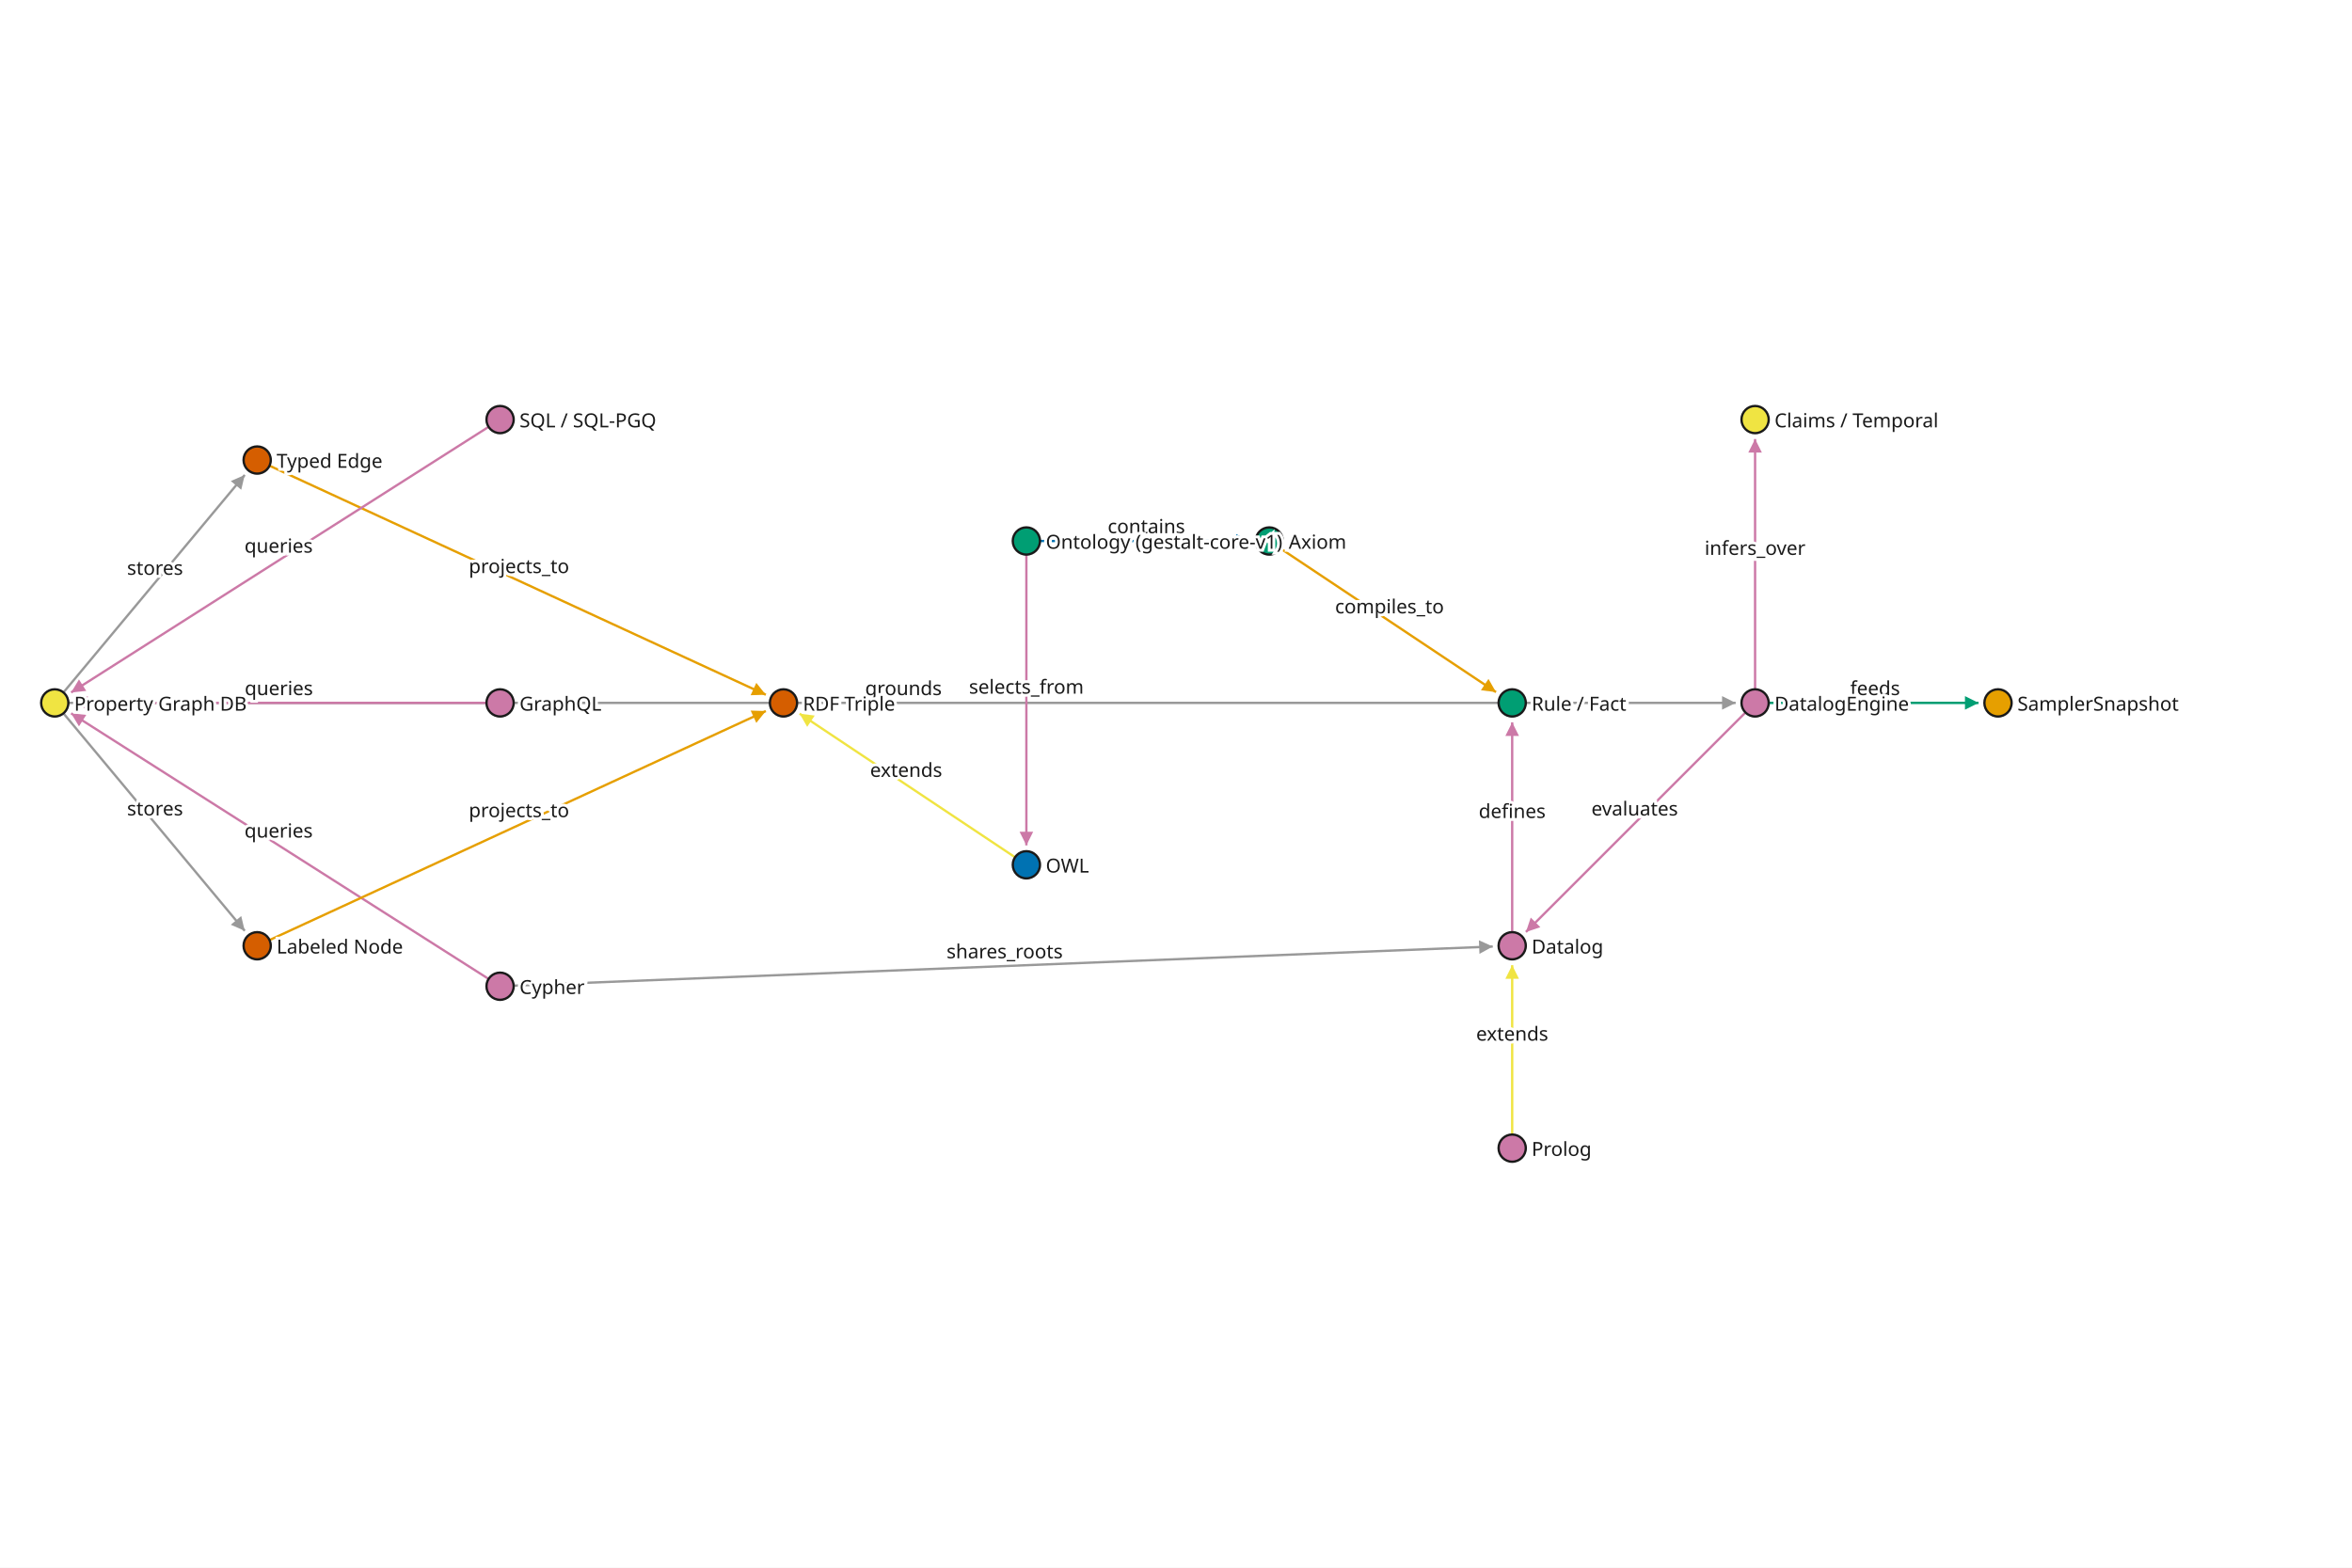
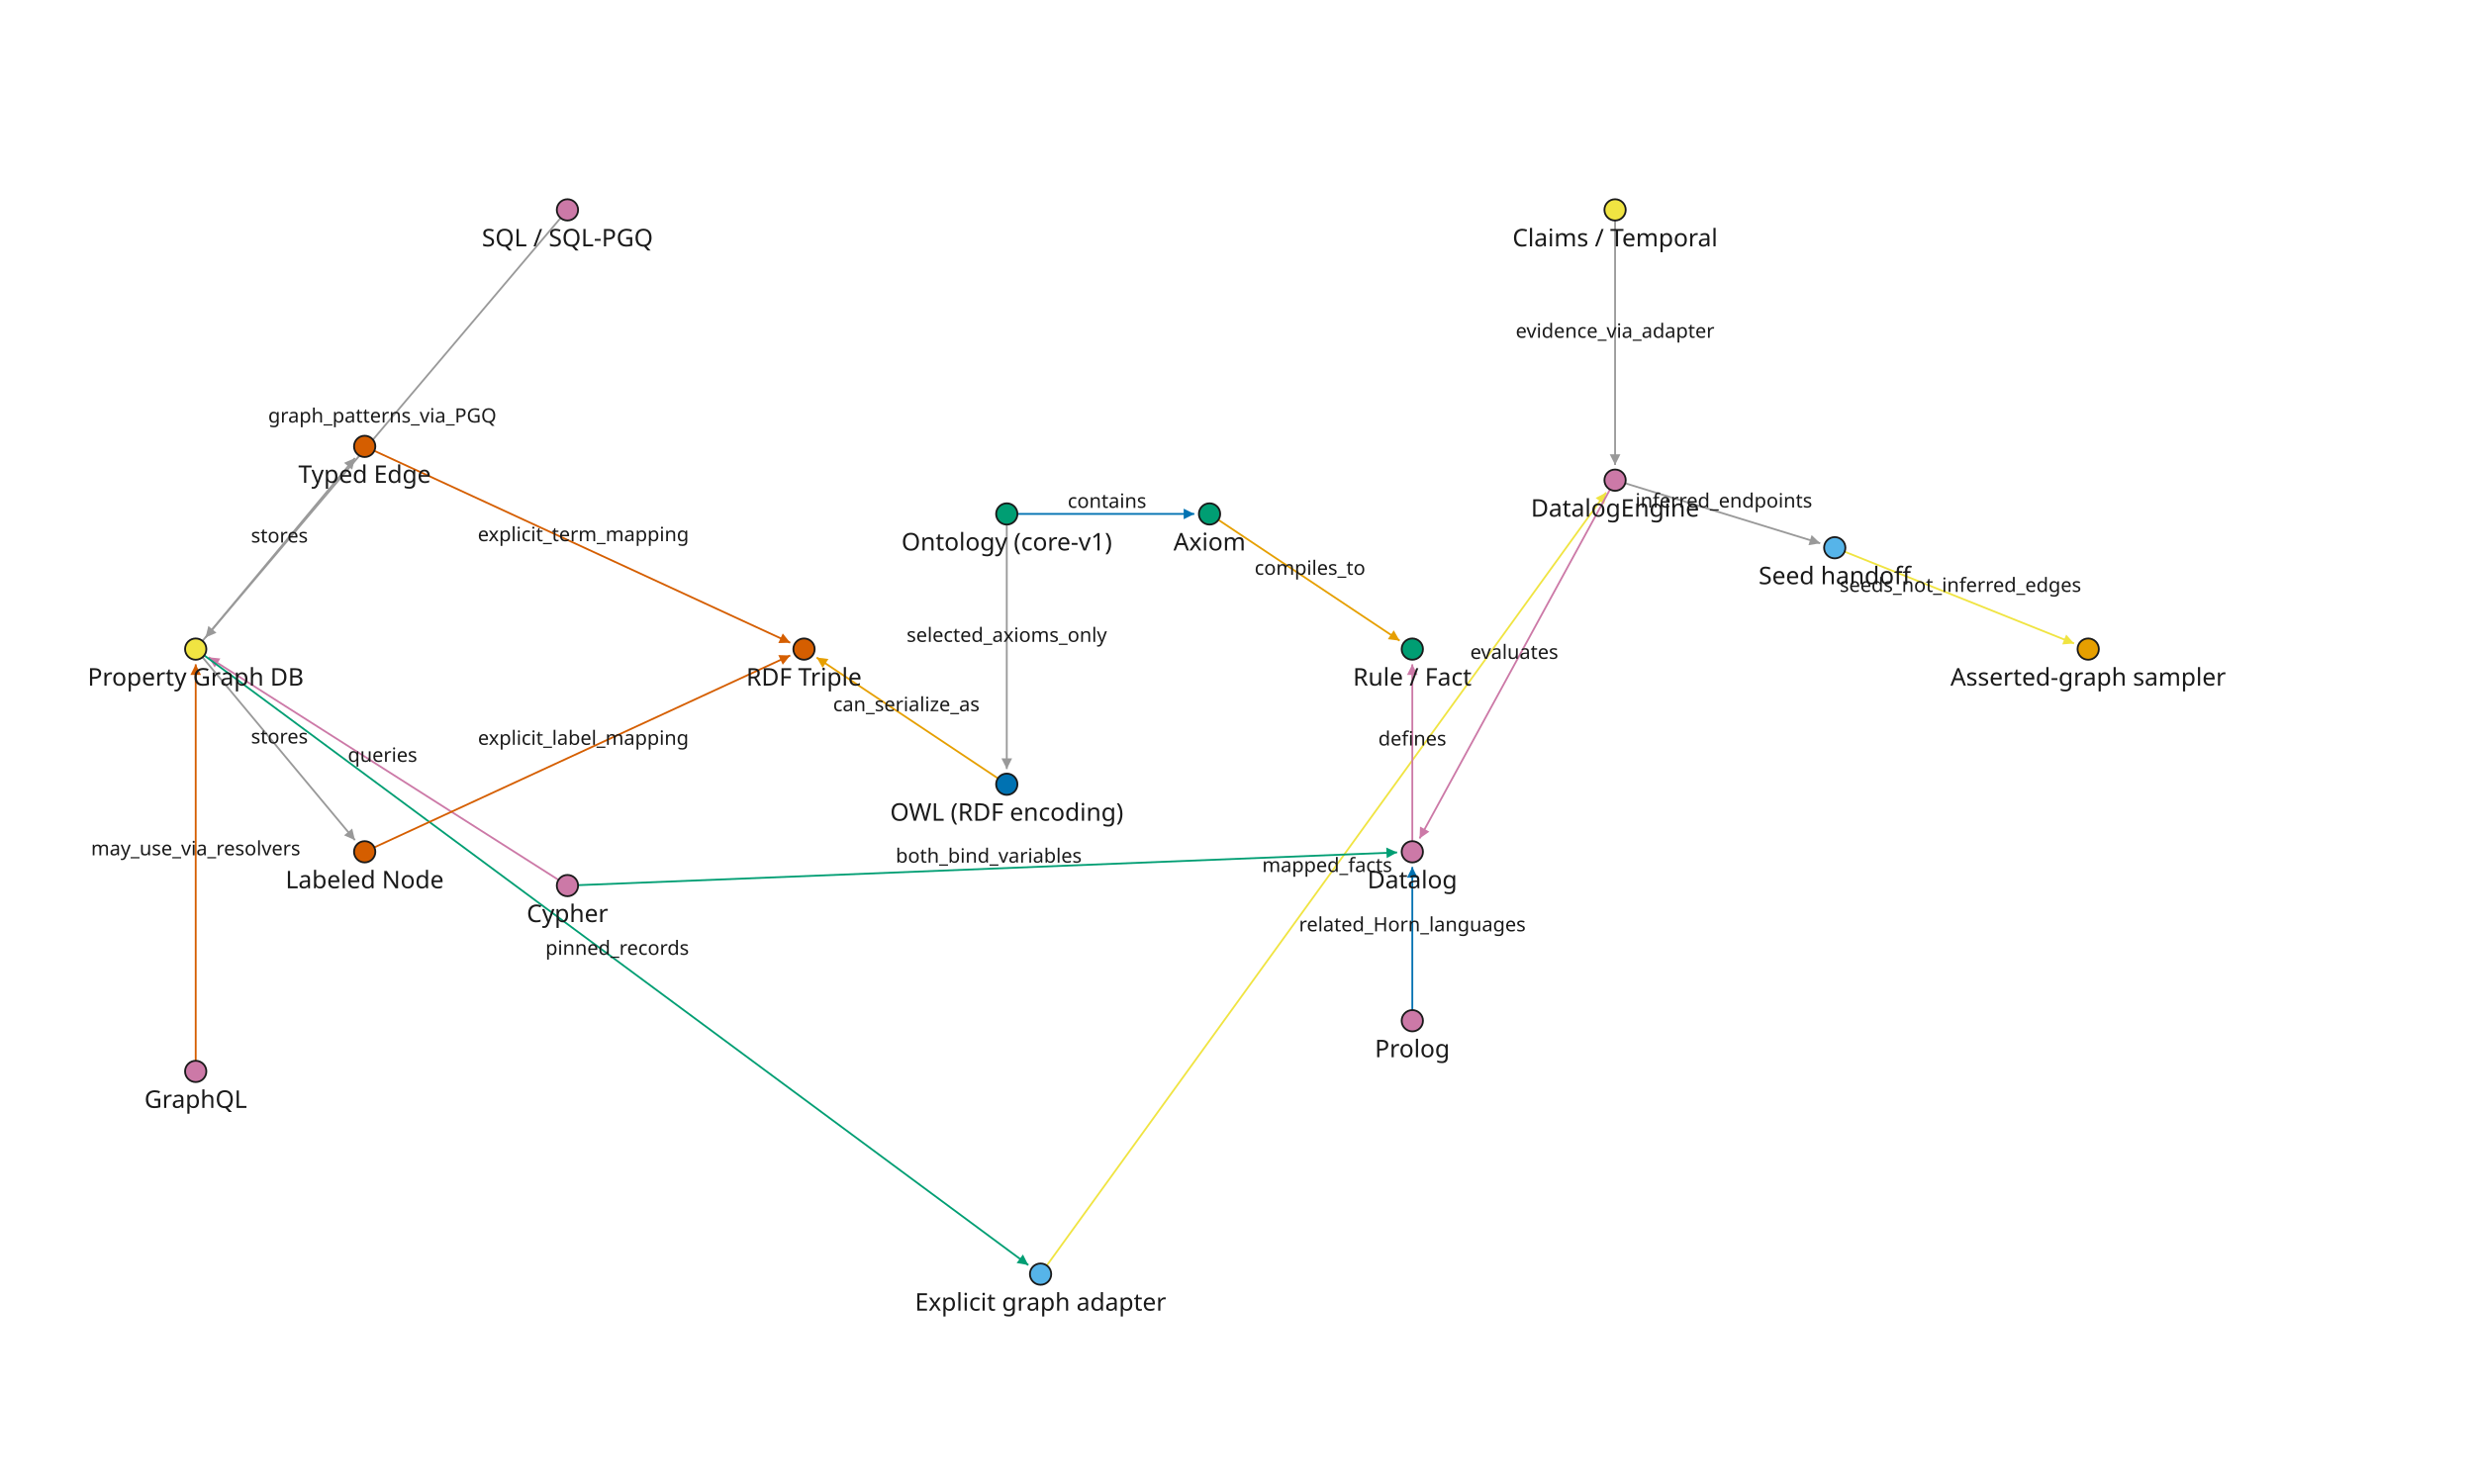
- <svg xmlns="http://www.w3.org/2000/svg" width="1200" height="800" viewBox="0 0 1200 800" role="img" aria-label="Onto-tutorial landscape — stage 3">
+ <svg xmlns="http://www.w3.org/2000/svg" width="1500" height="900" viewBox="0 0 1500 900" role="img" aria-label="Onto-tutorial landscape — stage 3">
  <rect width="100%" height="100%" fill="#ffffff" />
  <defs>
    <marker id="arrow-0" viewBox="0 -5 10 10" refX="10" markerWidth="7" markerHeight="7" orient="auto" markerUnits="userSpaceOnUse">
      <path d="M0,-5L10,0L0,5" fill="#0072B2" />
    </marker>
    <marker id="arrow-1" viewBox="0 -5 10 10" refX="10" markerWidth="7" markerHeight="7" orient="auto" markerUnits="userSpaceOnUse">
      <path d="M0,-5L10,0L0,5" fill="#E69F00" />
    </marker>
    <marker id="arrow-2" viewBox="0 -5 10 10" refX="10" markerWidth="7" markerHeight="7" orient="auto" markerUnits="userSpaceOnUse">
      <path d="M0,-5L10,0L0,5" fill="#009E73" />
    </marker>
    <marker id="arrow-3" viewBox="0 -5 10 10" refX="10" markerWidth="7" markerHeight="7" orient="auto" markerUnits="userSpaceOnUse">
      <path d="M0,-5L10,0L0,5" fill="#CC79A7" />
    </marker>
    <marker id="arrow-4" viewBox="0 -5 10 10" refX="10" markerWidth="7" markerHeight="7" orient="auto" markerUnits="userSpaceOnUse">
      <path d="M0,-5L10,0L0,5" fill="#56B4E9" />
    </marker>
    <marker id="arrow-5" viewBox="0 -5 10 10" refX="10" markerWidth="7" markerHeight="7" orient="auto" markerUnits="userSpaceOnUse">
      <path d="M0,-5L10,0L0,5" fill="#D55E00" />
    </marker>
    <marker id="arrow-6" viewBox="0 -5 10 10" refX="10" markerWidth="7" markerHeight="7" orient="auto" markerUnits="userSpaceOnUse">
      <path d="M0,-5L10,0L0,5" fill="#F0E442" />
    </marker>
    <marker id="arrow-7" viewBox="0 -5 10 10" refX="10" markerWidth="7" markerHeight="7" orient="auto" markerUnits="userSpaceOnUse">
      <path d="M0,-5L10,0L0,5" fill="#999999" />
    </marker>
  </defs>
-   <g transform="translate(-71.21368 3.418803) scale(0.991453)">
-     <path d="M 730.824 278.883 Q 787.5 316.667 841.679 352.786" fill="none" stroke="#E69F00" stroke-width="1.2" marker-end="url(#arrow-1)" />
-     <path d="M 336.161 503.887 Q 589.583 493.75 840.008 483.733" fill="none" stroke="#999999" stroke-width="1.2" marker-end="url(#arrow-7)" />
-     <path d="M 323.261 500.409 Q 214.583 431.25 108.437 363.702" fill="none" stroke="#CC79A7" stroke-width="1.2" marker-end="url(#arrow-3)" />
-     <path d="M 850.0 476.333 Q 850.0 420.833 850.0 368.333" fill="none" stroke="#CC79A7" stroke-width="1.2" marker-end="url(#arrow-3)" />
-     <path d="M 975 351.333 Q 975 285.417 975 222.5" fill="none" stroke="#CC79A7" stroke-width="1.2" marker-end="url(#arrow-3)" />
-     <path d="M 970.05 363.283 Q 912.5 420.833 857.071 476.262" fill="none" stroke="#CC79A7" stroke-width="1.2" marker-end="url(#arrow-3)" />
-     <path d="M 982 358.333 Q 1037.5 358.333 1090.0 358.333" fill="none" stroke="#009E73" stroke-width="1.2" marker-end="url(#arrow-2)" />
-     <path d="M 107.0 358.333 Q 537.5 358.333 965 358.333" fill="none" stroke="#999999" stroke-width="1.2" marker-end="url(#arrow-7)" />
-     <path d="M 104.481 352.956 Q 152.083 295.833 197.765 241.016" fill="none" stroke="#999999" stroke-width="1.2" marker-end="url(#arrow-7)" />
-     <path d="M 104.481 363.711 Q 152.083 420.833 197.765 475.651" fill="none" stroke="#999999" stroke-width="1.2" marker-end="url(#arrow-7)" />
-     <path d="M 322.167 358.333 Q 214.583 358.333 110.0 358.333" fill="none" stroke="#CC79A7" stroke-width="1.2" marker-end="url(#arrow-3)" />
-     <path d="M 607.0 275 Q 662.5 275 715.0 275" fill="none" stroke="#0072B2" stroke-width="1.2" marker-end="url(#arrow-0)" />
-     <path d="M 600.0 282 Q 600.0 358.333 600.0 431.667" fill="none" stroke="#CC79A7" stroke-width="1.2" marker-end="url(#arrow-3)" />
-     <path d="M 594.176 437.784 Q 537.5 400 483.321 363.88" fill="none" stroke="#F0E442" stroke-width="1.2" marker-end="url(#arrow-6)" />
-     <path d="M 210.522 236.267 Q 339.583 295.833 465.92 354.143" fill="none" stroke="#E69F00" stroke-width="1.2" marker-end="url(#arrow-1)" />
-     <path d="M 210.522 480.4 Q 339.583 420.833 465.92 362.524" fill="none" stroke="#E69F00" stroke-width="1.2" marker-end="url(#arrow-1)" />
-     <path d="M 850.0 580.5 Q 850.0 535.417 850.0 493.333" fill="none" stroke="#F0E442" stroke-width="1.2" marker-end="url(#arrow-6)" />
-     <path d="M 323.261 216.258 Q 214.583 285.417 108.437 352.965" fill="none" stroke="#CC79A7" stroke-width="1.2" marker-end="url(#arrow-3)" />
-     <circle cx="725.0" cy="275" r="7" fill="#009E73" stroke="#1a1a1a" stroke-width="1.2" />
-     <circle cx="975" cy="212.5" r="7" fill="#F0E442" stroke="#1a1a1a" stroke-width="1.2" />
-     <circle cx="329.167" cy="504.167" r="7" fill="#CC79A7" stroke="#1a1a1a" stroke-width="1.2" />
-     <circle cx="850.0" cy="483.333" r="7" fill="#CC79A7" stroke="#1a1a1a" stroke-width="1.2" />
-     <circle cx="975" cy="358.333" r="7" fill="#CC79A7" stroke="#1a1a1a" stroke-width="1.2" />
-     <circle cx="100.0" cy="358.333" r="7" fill="#F0E442" stroke="#1a1a1a" stroke-width="1.2" />
-     <circle cx="329.167" cy="358.333" r="7" fill="#CC79A7" stroke="#1a1a1a" stroke-width="1.2" />
-     <circle cx="600.0" cy="275" r="7" fill="#009E73" stroke="#1a1a1a" stroke-width="1.2" />
-     <circle cx="600.0" cy="441.667" r="7" fill="#0072B2" stroke="#1a1a1a" stroke-width="1.2" />
-     <circle cx="204.167" cy="233.333" r="7" fill="#D55E00" stroke="#1a1a1a" stroke-width="1.2" />
-     <circle cx="204.167" cy="483.333" r="7" fill="#D55E00" stroke="#1a1a1a" stroke-width="1.2" />
-     <circle cx="850.0" cy="587.5" r="7" fill="#CC79A7" stroke="#1a1a1a" stroke-width="1.2" />
-     <circle cx="475.0" cy="358.333" r="7" fill="#D55E00" stroke="#1a1a1a" stroke-width="1.2" />
-     <circle cx="850.0" cy="358.333" r="7" fill="#009E73" stroke="#1a1a1a" stroke-width="1.2" />
-     <circle cx="1100.0" cy="358.333" r="7" fill="#E69F00" stroke="#1a1a1a" stroke-width="1.2" />
-     <circle cx="329.167" cy="212.5" r="7" fill="#CC79A7" stroke="#1a1a1a" stroke-width="1.2" />
-     <text x="786.876" y="312.251" fill="#1a1a1a" stroke="#ffffff" stroke-width="3" paint-order="stroke" text-anchor="middle" font-family="sans-serif" font-size="10">compiles_to</text>
-     <text x="588.834" y="489.78" fill="#1a1a1a" stroke="#ffffff" stroke-width="3" paint-order="stroke" text-anchor="middle" font-family="sans-serif" font-size="10">shares_roots</text>
-     <text x="215.216" y="427.653" fill="#1a1a1a" stroke="#ffffff" stroke-width="3" paint-order="stroke" text-anchor="middle" font-family="sans-serif" font-size="10">queries</text>
-     <text x="850.0" y="417.583" fill="#1a1a1a" stroke="#ffffff" stroke-width="3" paint-order="stroke" text-anchor="middle" font-family="sans-serif" font-size="10">defines</text>
-     <text x="975" y="282.167" fill="#1a1a1a" stroke="#ffffff" stroke-width="3" paint-order="stroke" text-anchor="middle" font-family="sans-serif" font-size="10">infers_over</text>
-     <text x="913.03" y="416.303" fill="#1a1a1a" stroke="#ffffff" stroke-width="3" paint-order="stroke" text-anchor="middle" font-family="sans-serif" font-size="10">evaluates</text>
-     <text x="1036.75" y="354.333" fill="#1a1a1a" stroke="#ffffff" stroke-width="3" paint-order="stroke" text-anchor="middle" font-family="sans-serif" font-size="10">feeds</text>
-     <text x="536.75" y="354.333" fill="#1a1a1a" stroke="#ffffff" stroke-width="3" paint-order="stroke" text-anchor="middle" font-family="sans-serif" font-size="10">grounds</text>
-     <text x="151.603" y="292.409" fill="#1a1a1a" stroke="#ffffff" stroke-width="3" paint-order="stroke" text-anchor="middle" font-family="sans-serif" font-size="10">stores</text>
-     <text x="151.603" y="416.257" fill="#1a1a1a" stroke="#ffffff" stroke-width="3" paint-order="stroke" text-anchor="middle" font-family="sans-serif" font-size="10">stores</text>
-     <text x="215.333" y="354.333" fill="#1a1a1a" stroke="#ffffff" stroke-width="3" paint-order="stroke" text-anchor="middle" font-family="sans-serif" font-size="10">queries</text>
-     <text x="661.75" y="271" fill="#1a1a1a" stroke="#ffffff" stroke-width="3" paint-order="stroke" text-anchor="middle" font-family="sans-serif" font-size="10">contains</text>
-     <text x="600.0" y="353.583" fill="#1a1a1a" stroke="#ffffff" stroke-width="3" paint-order="stroke" text-anchor="middle" font-family="sans-serif" font-size="10">selects_from</text>
-     <text x="538.124" y="396.416" fill="#1a1a1a" stroke="#ffffff" stroke-width="3" paint-order="stroke" text-anchor="middle" font-family="sans-serif" font-size="10">extends</text>
-     <text x="338.902" y="291.519" fill="#1a1a1a" stroke="#ffffff" stroke-width="3" paint-order="stroke" text-anchor="middle" font-family="sans-serif" font-size="10">projects_to</text>
-     <text x="338.902" y="417.148" fill="#1a1a1a" stroke="#ffffff" stroke-width="3" paint-order="stroke" text-anchor="middle" font-family="sans-serif" font-size="10">projects_to</text>
-     <text x="850.0" y="532.167" fill="#1a1a1a" stroke="#ffffff" stroke-width="3" paint-order="stroke" text-anchor="middle" font-family="sans-serif" font-size="10">extends</text>
-     <text x="215.216" y="281.014" fill="#1a1a1a" stroke="#ffffff" stroke-width="3" paint-order="stroke" text-anchor="middle" font-family="sans-serif" font-size="10">queries</text>
-     <text x="735.0" y="279" fill="#1a1a1a" stroke="#ffffff" stroke-width="3" paint-order="stroke" text-anchor="start" font-family="sans-serif" font-size="10">Axiom</text>
-     <text x="985" y="216.5" fill="#1a1a1a" stroke="#ffffff" stroke-width="3" paint-order="stroke" text-anchor="start" font-family="sans-serif" font-size="10">Claims / Temporal</text>
-     <text x="339.167" y="508.167" fill="#1a1a1a" stroke="#ffffff" stroke-width="3" paint-order="stroke" text-anchor="start" font-family="sans-serif" font-size="10">Cypher</text>
-     <text x="860.0" y="487.333" fill="#1a1a1a" stroke="#ffffff" stroke-width="3" paint-order="stroke" text-anchor="start" font-family="sans-serif" font-size="10">Datalog</text>
-     <text x="985" y="362.333" fill="#1a1a1a" stroke="#ffffff" stroke-width="3" paint-order="stroke" text-anchor="start" font-family="sans-serif" font-size="10">DatalogEngine</text>
-     <text x="110.0" y="362.333" fill="#1a1a1a" stroke="#ffffff" stroke-width="3" paint-order="stroke" text-anchor="start" font-family="sans-serif" font-size="10">Property Graph DB</text>
-     <text x="339.167" y="362.333" fill="#1a1a1a" stroke="#ffffff" stroke-width="3" paint-order="stroke" text-anchor="start" font-family="sans-serif" font-size="10">GraphQL</text>
-     <text x="610.0" y="279" fill="#1a1a1a" stroke="#ffffff" stroke-width="3" paint-order="stroke" text-anchor="start" font-family="sans-serif" font-size="10">Ontology (gestalt-core-v1)</text>
-     <text x="610.0" y="445.667" fill="#1a1a1a" stroke="#ffffff" stroke-width="3" paint-order="stroke" text-anchor="start" font-family="sans-serif" font-size="10">OWL</text>
-     <text x="214.167" y="237.333" fill="#1a1a1a" stroke="#ffffff" stroke-width="3" paint-order="stroke" text-anchor="start" font-family="sans-serif" font-size="10">Typed Edge</text>
-     <text x="214.167" y="487.333" fill="#1a1a1a" stroke="#ffffff" stroke-width="3" paint-order="stroke" text-anchor="start" font-family="sans-serif" font-size="10">Labeled Node</text>
-     <text x="860.0" y="591.5" fill="#1a1a1a" stroke="#ffffff" stroke-width="3" paint-order="stroke" text-anchor="start" font-family="sans-serif" font-size="10">Prolog</text>
-     <text x="485.0" y="362.333" fill="#1a1a1a" stroke="#ffffff" stroke-width="3" paint-order="stroke" text-anchor="start" font-family="sans-serif" font-size="10">RDF Triple</text>
-     <text x="860.0" y="362.333" fill="#1a1a1a" stroke="#ffffff" stroke-width="3" paint-order="stroke" text-anchor="start" font-family="sans-serif" font-size="10">Rule / Fact</text>
-     <text x="1110.0" y="362.333" fill="#1a1a1a" stroke="#ffffff" stroke-width="3" paint-order="stroke" text-anchor="start" font-family="sans-serif" font-size="10">SamplerSnapshot</text>
-     <text x="339.167" y="216.5" fill="#1a1a1a" stroke="#ffffff" stroke-width="3" paint-order="stroke" text-anchor="start" font-family="sans-serif" font-size="10">SQL / SQL-PGQ</text>
+   <g transform="translate(0.8420462 35.08175) scale(0.9220406)">
+     <path d="M 687.436 794.328 Q 872.222 538.889 1055.25 285.88" fill="none" stroke="#F0E442" stroke-width="1.2" marker-end="url(#arrow-6)" />
+     <path d="M 800.269 303.883 Q 861.111 344.444 919.457 383.342" fill="none" stroke="#E69F00" stroke-width="1.2" marker-end="url(#arrow-1)" />
+     <path d="M 1061.111 107.0 Q 1061.111 188.889 1061.111 267.778" fill="none" stroke="#999999" stroke-width="1.2" marker-end="url(#arrow-7)" />
+     <path d="M 379.217 544.165 Q 650 533.333 917.786 522.622" fill="none" stroke="#009E73" stroke-width="1.2" marker-end="url(#arrow-2)" />
+     <path d="M 366.317 540.686 Q 250 466.667 136.214 394.258" fill="none" stroke="#CC79A7" stroke-width="1.2" marker-end="url(#arrow-3)" />
+     <path d="M 927.778 515.222 Q 927.778 455.556 927.778 398.889" fill="none" stroke="#CC79A7" stroke-width="1.2" marker-end="url(#arrow-3)" />
+     <path d="M 1057.759 283.923 Q 994.444 400.0 932.566 513.443" fill="none" stroke="#CC79A7" stroke-width="1.2" marker-end="url(#arrow-3)" />
+     <path d="M 1067.802 279.836 Q 1133.333 300.0 1195.998 319.281" fill="none" stroke="#999999" stroke-width="1.2" marker-end="url(#arrow-7)" />
+     <path d="M 133.405 393.053 Q 405.556 594.444 675.295 794.052" fill="none" stroke="#009E73" stroke-width="1.2" marker-end="url(#arrow-2)" />
+     <path d="M 132.259 383.511 Q 183.333 322.222 232.487 263.238" fill="none" stroke="#999999" stroke-width="1.2" marker-end="url(#arrow-7)" />
+     <path d="M 132.259 394.266 Q 183.333 455.556 232.487 514.54" fill="none" stroke="#999999" stroke-width="1.2" marker-end="url(#arrow-7)" />
+     <path d="M 127.778 659.667 Q 127.778 527.778 127.778 398.889" fill="none" stroke="#D55E00" stroke-width="1.2" marker-end="url(#arrow-5)" />
+     <path d="M 1212.055 324.822 Q 1288.889 355.556 1362.937 385.175" fill="none" stroke="#F0E442" stroke-width="1.2" marker-end="url(#arrow-6)" />
+     <path d="M 668.111 300.0 Q 727.778 300.0 784.444 300.0" fill="none" stroke="#0072B2" stroke-width="1.2" marker-end="url(#arrow-0)" />
+     <path d="M 661.111 307.0 Q 661.111 388.889 661.111 467.778" fill="none" stroke="#999999" stroke-width="1.2" marker-end="url(#arrow-7)" />
+     <path d="M 655.287 473.895 Q 594.444 433.333 536.098 394.436" fill="none" stroke="#E69F00" stroke-width="1.2" marker-end="url(#arrow-1)" />
+     <path d="M 245.245 258.489 Q 383.333 322.222 518.698 384.698" fill="none" stroke="#D55E00" stroke-width="1.2" marker-end="url(#arrow-5)" />
+     <path d="M 245.245 519.289 Q 383.333 455.556 518.698 393.079" fill="none" stroke="#D55E00" stroke-width="1.2" marker-end="url(#arrow-5)" />
+     <path d="M 927.778 626.333 Q 927.778 577.778 927.778 532.222" fill="none" stroke="#0072B2" stroke-width="1.2" marker-end="url(#arrow-0)" />
+     <path d="M 367.701 105.344 Q 250 244.444 134.237 381.255" fill="none" stroke="#999999" stroke-width="1.2" marker-end="url(#arrow-7)" />
+     <circle cx="683.333" cy="800.0" r="7" fill="#56B4E9" stroke="#1a1a1a" stroke-width="1.2" />
+     <circle cx="794.444" cy="300.0" r="7" fill="#009E73" stroke="#1a1a1a" stroke-width="1.2" />
+     <circle cx="1061.111" cy="100.0" r="7" fill="#F0E442" stroke="#1a1a1a" stroke-width="1.2" />
+     <circle cx="372.222" cy="544.444" r="7" fill="#CC79A7" stroke="#1a1a1a" stroke-width="1.2" />
+     <circle cx="927.778" cy="522.222" r="7" fill="#CC79A7" stroke="#1a1a1a" stroke-width="1.2" />
+     <circle cx="1061.111" cy="277.778" r="7" fill="#CC79A7" stroke="#1a1a1a" stroke-width="1.2" />
+     <circle cx="127.778" cy="388.889" r="7" fill="#F0E442" stroke="#1a1a1a" stroke-width="1.2" />
+     <circle cx="127.778" cy="666.667" r="7" fill="#CC79A7" stroke="#1a1a1a" stroke-width="1.2" />
+     <circle cx="1205.556" cy="322.222" r="7" fill="#56B4E9" stroke="#1a1a1a" stroke-width="1.2" />
+     <circle cx="661.111" cy="300.0" r="7" fill="#009E73" stroke="#1a1a1a" stroke-width="1.2" />
+     <circle cx="661.111" cy="477.778" r="7" fill="#0072B2" stroke="#1a1a1a" stroke-width="1.2" />
+     <circle cx="238.889" cy="255.556" r="7" fill="#D55E00" stroke="#1a1a1a" stroke-width="1.2" />
+     <circle cx="238.889" cy="522.222" r="7" fill="#D55E00" stroke="#1a1a1a" stroke-width="1.2" />
+     <circle cx="927.778" cy="633.333" r="7" fill="#CC79A7" stroke="#1a1a1a" stroke-width="1.2" />
+     <circle cx="527.778" cy="388.889" r="7" fill="#D55E00" stroke="#1a1a1a" stroke-width="1.2" />
+     <circle cx="927.778" cy="388.889" r="7" fill="#009E73" stroke="#1a1a1a" stroke-width="1.2" />
+     <circle cx="1372.222" cy="388.889" r="7" fill="#E69F00" stroke="#1a1a1a" stroke-width="1.2" />
+     <circle cx="372.222" cy="100.0" r="7" fill="#CC79A7" stroke="#1a1a1a" stroke-width="1.2" />
+     <text x="871.783" y="535.497" fill="#1a1a1a" stroke="none" stroke-width="3" paint-order="stroke" text-anchor="middle" font-family="sans-serif" font-size="13">mapped_facts</text>
+     <text x="860.487" y="340.028" fill="#1a1a1a" stroke="none" stroke-width="3" paint-order="stroke" text-anchor="middle" font-family="sans-serif" font-size="13">compiles_to</text>
+     <text x="1061.111" y="184.139" fill="#1a1a1a" stroke="none" stroke-width="3" paint-order="stroke" text-anchor="middle" font-family="sans-serif" font-size="13">evidence_via_adapter</text>
+     <text x="649.251" y="529.363" fill="#1a1a1a" stroke="none" stroke-width="3" paint-order="stroke" text-anchor="middle" font-family="sans-serif" font-size="13">both_bind_variables</text>
+     <text x="250.633" y="463.069" fill="#1a1a1a" stroke="none" stroke-width="3" paint-order="stroke" text-anchor="middle" font-family="sans-serif" font-size="13">queries</text>
+     <text x="927.778" y="452.306" fill="#1a1a1a" stroke="none" stroke-width="3" paint-order="stroke" text-anchor="middle" font-family="sans-serif" font-size="13">defines</text>
+     <text x="994.804" y="395.342" fill="#1a1a1a" stroke="none" stroke-width="3" paint-order="stroke" text-anchor="middle" font-family="sans-serif" font-size="13">evaluates</text>
+     <text x="1132.616" y="295.779" fill="#1a1a1a" stroke="none" stroke-width="3" paint-order="stroke" text-anchor="middle" font-family="sans-serif" font-size="13">inferred_endpoints</text>
+     <text x="404.953" y="589.998" fill="#1a1a1a" stroke="none" stroke-width="3" paint-order="stroke" text-anchor="middle" font-family="sans-serif" font-size="13">pinned_records</text>
+     <text x="182.853" y="318.798" fill="#1a1a1a" stroke="none" stroke-width="3" paint-order="stroke" text-anchor="middle" font-family="sans-serif" font-size="13">stores</text>
+     <text x="182.853" y="450.979" fill="#1a1a1a" stroke="none" stroke-width="3" paint-order="stroke" text-anchor="middle" font-family="sans-serif" font-size="13">stores</text>
+     <text x="127.778" y="524.528" fill="#1a1a1a" stroke="none" stroke-width="3" paint-order="stroke" text-anchor="middle" font-family="sans-serif" font-size="13">may_use_via_resolvers</text>
+     <text x="1288.193" y="351.277" fill="#1a1a1a" stroke="none" stroke-width="3" paint-order="stroke" text-anchor="middle" font-family="sans-serif" font-size="13">seeds_not_inferred_edges</text>
+     <text x="727.028" y="296.0" fill="#1a1a1a" stroke="none" stroke-width="3" paint-order="stroke" text-anchor="middle" font-family="sans-serif" font-size="13">contains</text>
+     <text x="661.111" y="384.139" fill="#1a1a1a" stroke="none" stroke-width="3" paint-order="stroke" text-anchor="middle" font-family="sans-serif" font-size="13">selected_axioms_only</text>
+     <text x="595.068" y="429.749" fill="#1a1a1a" stroke="none" stroke-width="3" paint-order="stroke" text-anchor="middle" font-family="sans-serif" font-size="13">can_serialize_as</text>
+     <text x="382.652" y="317.908" fill="#1a1a1a" stroke="none" stroke-width="3" paint-order="stroke" text-anchor="middle" font-family="sans-serif" font-size="13">explicit_term_mapping</text>
+     <text x="382.652" y="451.87" fill="#1a1a1a" stroke="none" stroke-width="3" paint-order="stroke" text-anchor="middle" font-family="sans-serif" font-size="13">explicit_label_mapping</text>
+     <text x="927.778" y="574.528" fill="#1a1a1a" stroke="none" stroke-width="3" paint-order="stroke" text-anchor="middle" font-family="sans-serif" font-size="13">related_Horn_languages</text>
+     <text x="250.484" y="239.872" fill="#1a1a1a" stroke="none" stroke-width="3" paint-order="stroke" text-anchor="middle" font-family="sans-serif" font-size="13">graph_patterns_via_PGQ</text>
+     <text x="683.333" y="824.0" fill="#1a1a1a" stroke="none" stroke-width="3" paint-order="stroke" text-anchor="middle" font-family="sans-serif" font-size="16">Explicit graph adapter</text>
+     <text x="794.444" y="324.0" fill="#1a1a1a" stroke="none" stroke-width="3" paint-order="stroke" text-anchor="middle" font-family="sans-serif" font-size="16">Axiom</text>
+     <text x="1061.111" y="124.0" fill="#1a1a1a" stroke="none" stroke-width="3" paint-order="stroke" text-anchor="middle" font-family="sans-serif" font-size="16">Claims / Temporal</text>
+     <text x="372.222" y="568.444" fill="#1a1a1a" stroke="none" stroke-width="3" paint-order="stroke" text-anchor="middle" font-family="sans-serif" font-size="16">Cypher</text>
+     <text x="927.778" y="546.222" fill="#1a1a1a" stroke="none" stroke-width="3" paint-order="stroke" text-anchor="middle" font-family="sans-serif" font-size="16">Datalog</text>
+     <text x="1061.111" y="301.778" fill="#1a1a1a" stroke="none" stroke-width="3" paint-order="stroke" text-anchor="middle" font-family="sans-serif" font-size="16">DatalogEngine</text>
+     <text x="127.778" y="412.889" fill="#1a1a1a" stroke="none" stroke-width="3" paint-order="stroke" text-anchor="middle" font-family="sans-serif" font-size="16">Property Graph DB</text>
+     <text x="127.778" y="690.667" fill="#1a1a1a" stroke="none" stroke-width="3" paint-order="stroke" text-anchor="middle" font-family="sans-serif" font-size="16">GraphQL</text>
+     <text x="1205.556" y="346.222" fill="#1a1a1a" stroke="none" stroke-width="3" paint-order="stroke" text-anchor="middle" font-family="sans-serif" font-size="16">Seed handoff</text>
+     <text x="661.111" y="324.0" fill="#1a1a1a" stroke="none" stroke-width="3" paint-order="stroke" text-anchor="middle" font-family="sans-serif" font-size="16">Ontology (core-v1)</text>
+     <text x="661.111" y="501.778" fill="#1a1a1a" stroke="none" stroke-width="3" paint-order="stroke" text-anchor="middle" font-family="sans-serif" font-size="16">OWL (RDF encoding)</text>
+     <text x="238.889" y="279.556" fill="#1a1a1a" stroke="none" stroke-width="3" paint-order="stroke" text-anchor="middle" font-family="sans-serif" font-size="16">Typed Edge</text>
+     <text x="238.889" y="546.222" fill="#1a1a1a" stroke="none" stroke-width="3" paint-order="stroke" text-anchor="middle" font-family="sans-serif" font-size="16">Labeled Node</text>
+     <text x="927.778" y="657.333" fill="#1a1a1a" stroke="none" stroke-width="3" paint-order="stroke" text-anchor="middle" font-family="sans-serif" font-size="16">Prolog</text>
+     <text x="527.778" y="412.889" fill="#1a1a1a" stroke="none" stroke-width="3" paint-order="stroke" text-anchor="middle" font-family="sans-serif" font-size="16">RDF Triple</text>
+     <text x="927.778" y="412.889" fill="#1a1a1a" stroke="none" stroke-width="3" paint-order="stroke" text-anchor="middle" font-family="sans-serif" font-size="16">Rule / Fact</text>
+     <text x="1372.222" y="412.889" fill="#1a1a1a" stroke="none" stroke-width="3" paint-order="stroke" text-anchor="middle" font-family="sans-serif" font-size="16">Asserted-graph sampler</text>
+     <text x="372.222" y="124.0" fill="#1a1a1a" stroke="none" stroke-width="3" paint-order="stroke" text-anchor="middle" font-family="sans-serif" font-size="16">SQL / SQL-PGQ</text>
  </g>
</svg>
